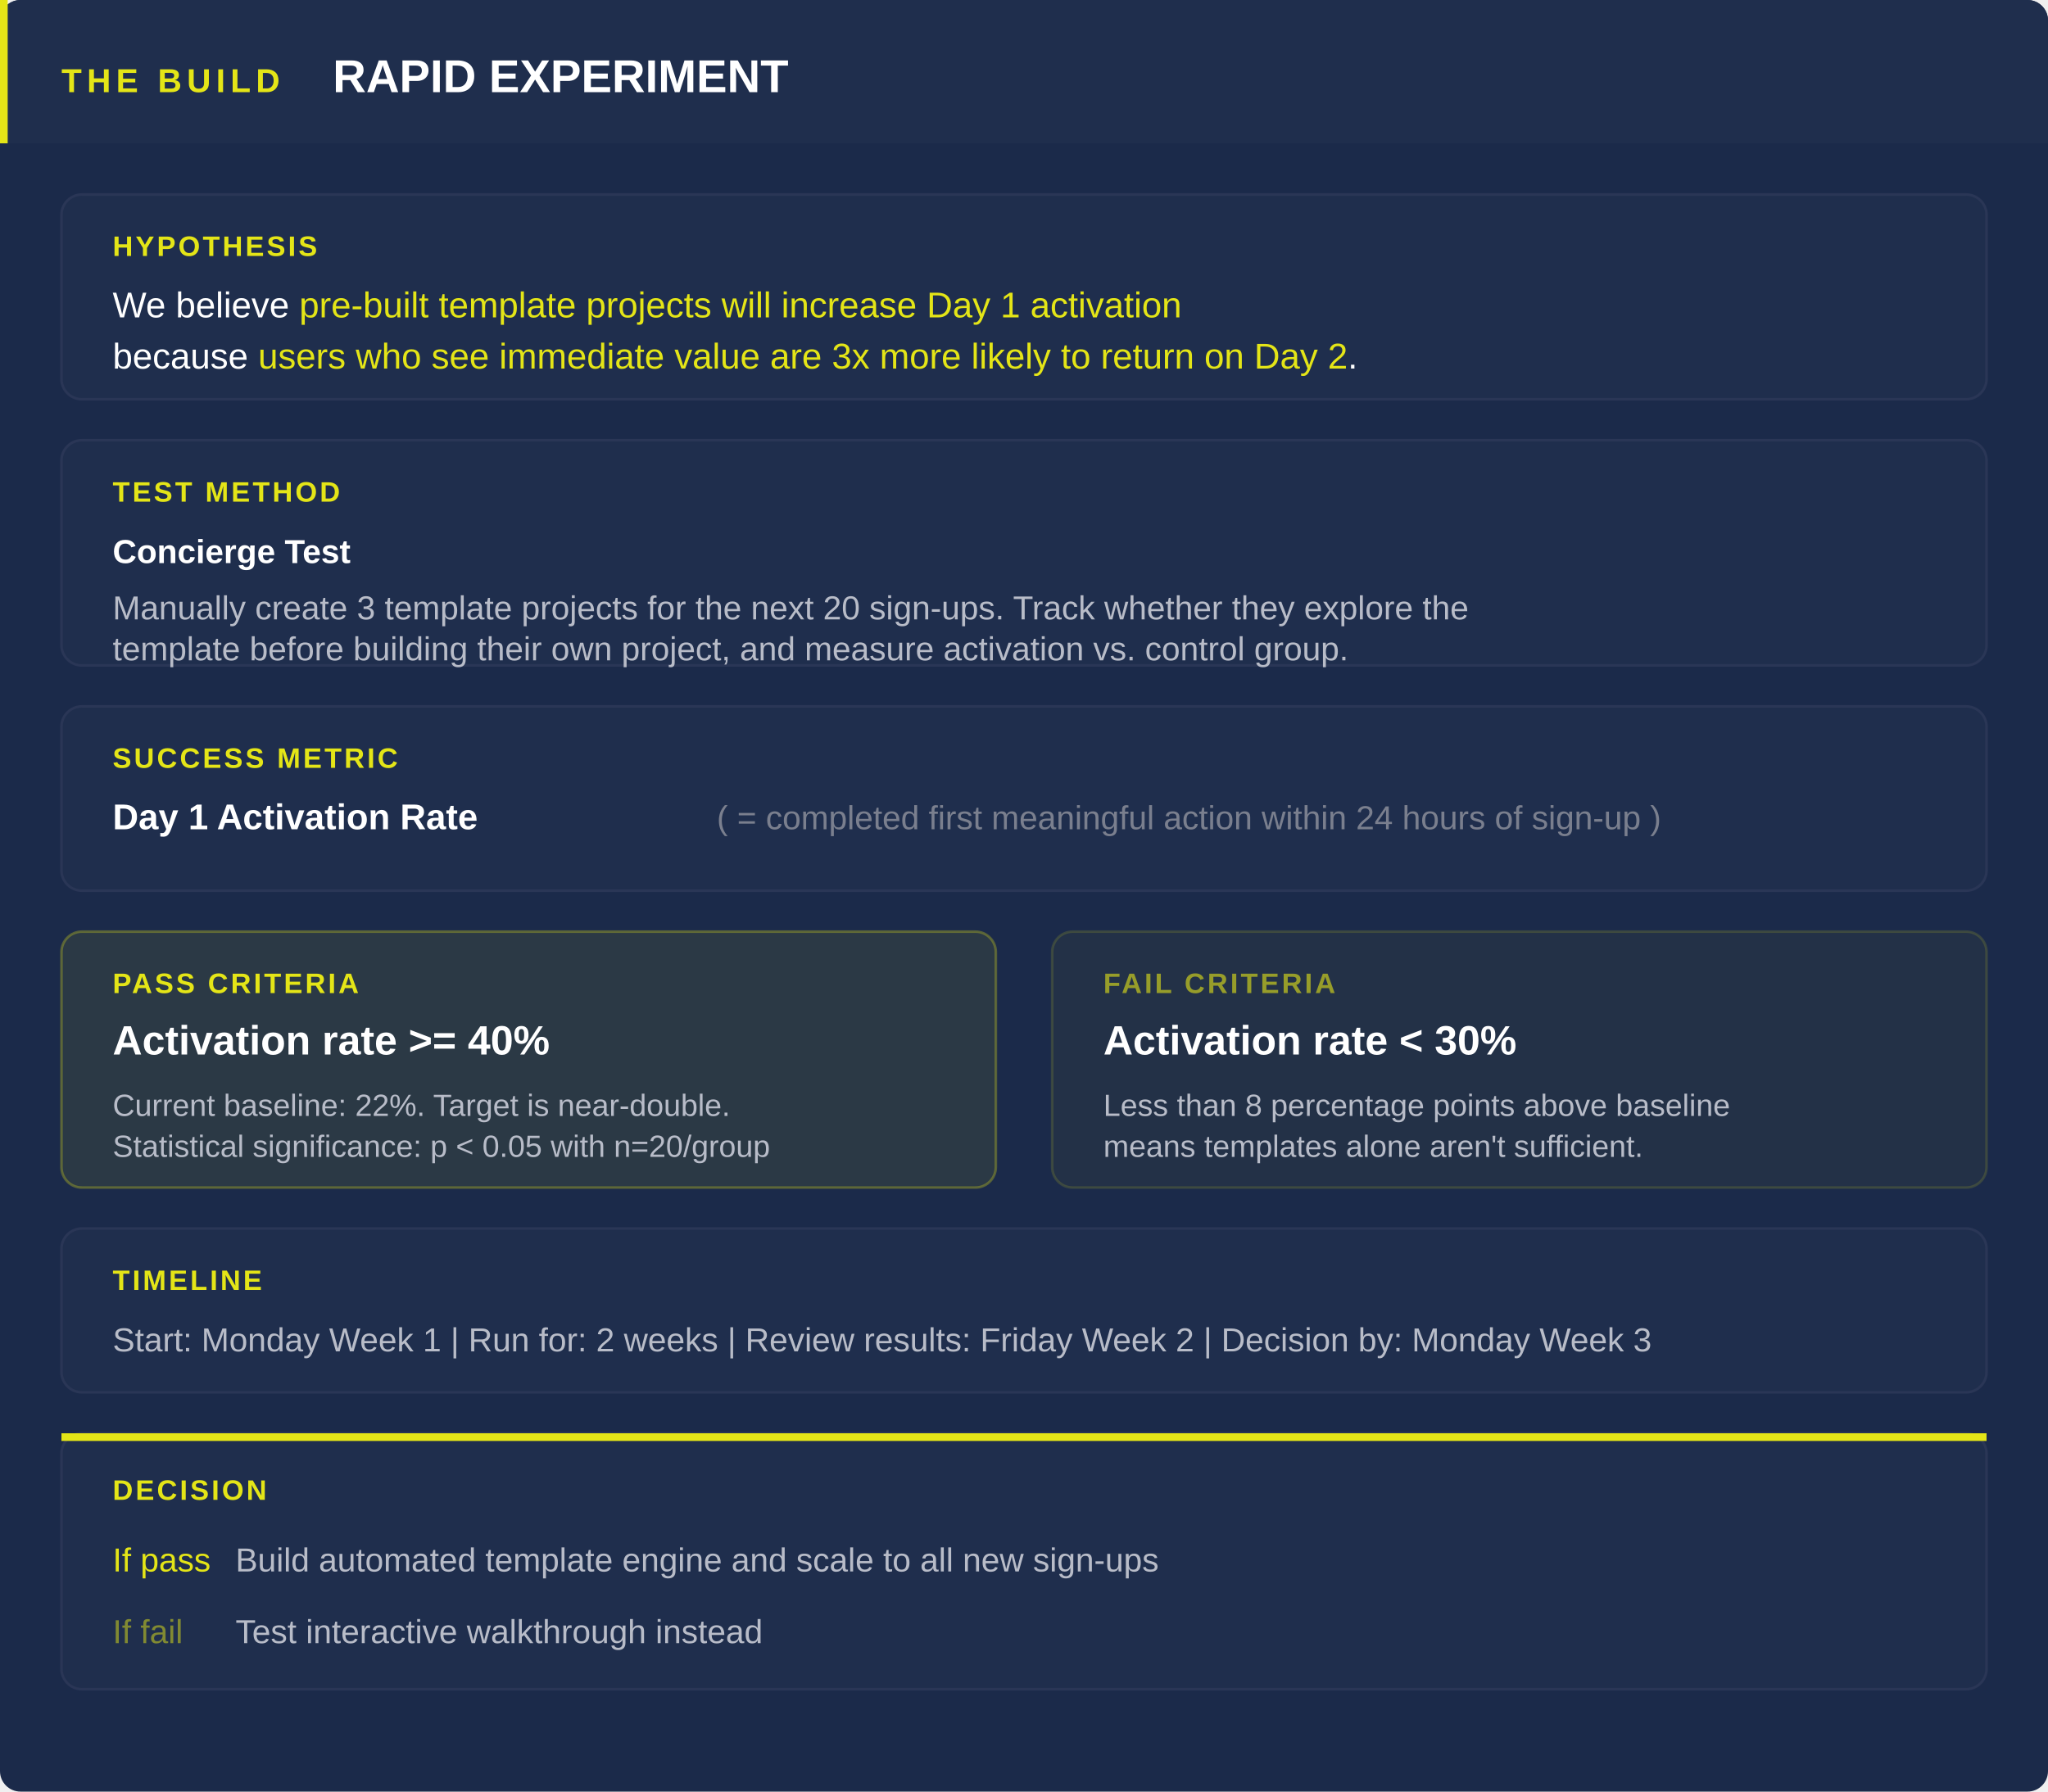
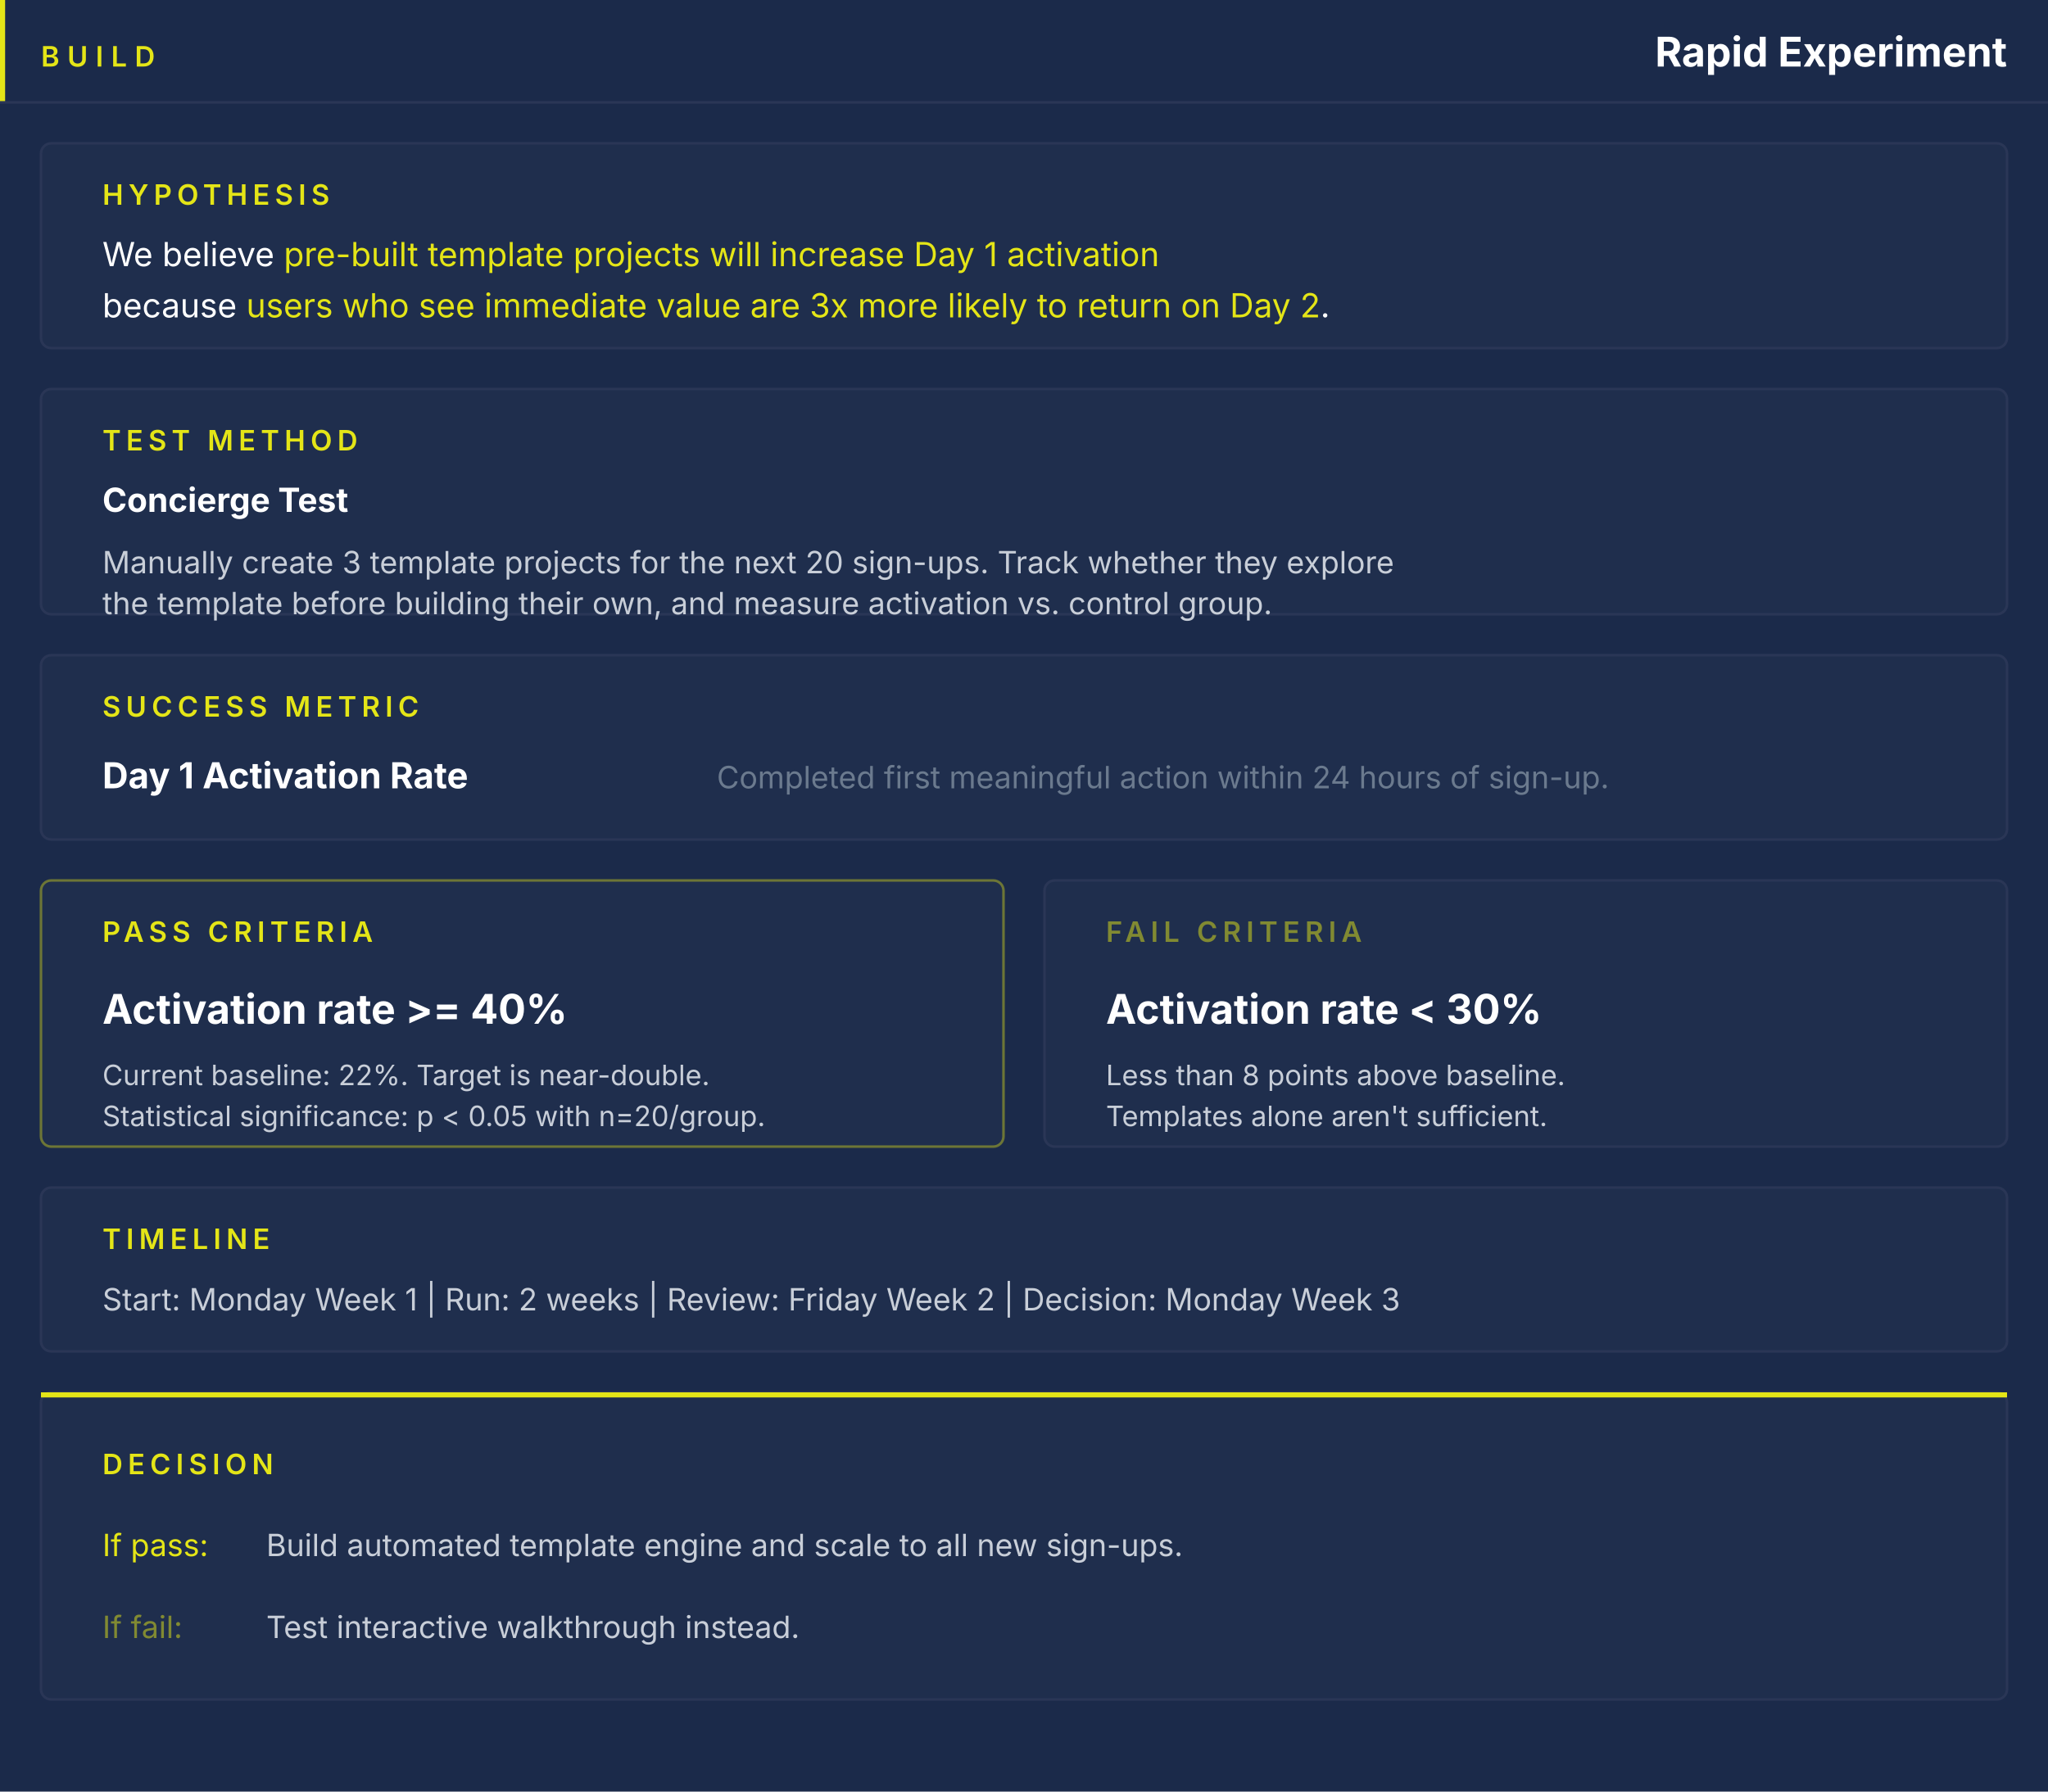
<svg xmlns="http://www.w3.org/2000/svg" width="800" height="700" viewBox="0 0 800 700">
  <defs>
-     <style>text { font-family: Arial, sans-serif; }</style>
+     <style>text { font-family: 'Inter', 'Helvetica Neue', Arial, sans-serif; }</style>
  </defs>
-   <rect width="800" height="700" fill="#1B2A4A" rx="8" />
-   <rect x="0" y="0" width="800" height="56" fill="#1F2E4D" rx="8" />
-   <rect x="0" y="48" width="800" height="8" fill="#1F2E4D" />
-   <rect x="0" y="0" width="3" height="56" fill="#E4E517" />
-   <text x="24" y="36" fill="#E4E517" font-size="13" font-weight="bold" letter-spacing="2">THE BUILD</text>
-   <text x="130" y="36" fill="#FFFFFF" font-size="18" font-weight="bold">RAPID EXPERIMENT</text>
-   <rect x="24" y="76" width="752" height="80" fill="#1F2E4D" rx="8" stroke="#2A3656" stroke-width="1" />
-   <text x="44" y="100" fill="#E4E517" font-size="11" font-weight="bold" letter-spacing="1">HYPOTHESIS</text>
-   <text x="44" y="124" fill="#FFFFFF" font-size="14">We believe <tspan fill="#E4E517">pre-built template projects will increase Day 1 activation</tspan>
+   <rect width="800" height="700" fill="#1B2A4A" />
+   <rect x="0" y="0" width="2" height="40" fill="#E4E517" />
+   <text x="16" y="26" fill="#E4E517" font-size="11" font-weight="600" letter-spacing="3">BUILD</text>
+   <text x="784" y="26" fill="#FFFFFF" font-size="16" font-weight="700" text-anchor="end">Rapid Experiment</text>
+   <line x1="0" y1="40" x2="800" y2="40" stroke="#2A3656" stroke-width="1" />
+   <rect x="16" y="56" width="768" height="80" fill="#1F2E4D" rx="4" stroke="#2A3656" stroke-width="1" />
+   <text x="40" y="80" fill="#E4E517" font-size="11" font-weight="600" letter-spacing="2">HYPOTHESIS</text>
+   <text x="40" y="104" fill="#FFFFFF" font-size="13">We believe <tspan fill="#E4E517">pre-built template projects will increase Day 1 activation</tspan>
  </text>
-   <text x="44" y="144" fill="#FFFFFF" font-size="14">because <tspan fill="#E4E517">users who see immediate value are 3x more likely to return on Day 2</tspan>.</text>
-   <rect x="24" y="172" width="752" height="88" fill="#1F2E4D" rx="8" stroke="#2A3656" stroke-width="1" />
-   <text x="44" y="196" fill="#E4E517" font-size="11" font-weight="bold" letter-spacing="1">TEST METHOD</text>
-   <text x="44" y="220" fill="#FFFFFF" font-size="13" font-weight="bold">Concierge Test</text>
-   <text x="44" y="242" fill="#B8BCC8" font-size="13">Manually create 3 template projects for the next 20 sign-ups. Track whether they explore the</text>
-   <text x="44" y="258" fill="#B8BCC8" font-size="13">template before building their own project, and measure activation vs. control group.</text>
-   <rect x="24" y="276" width="752" height="72" fill="#1F2E4D" rx="8" stroke="#2A3656" stroke-width="1" />
-   <text x="44" y="300" fill="#E4E517" font-size="11" font-weight="bold" letter-spacing="1">SUCCESS METRIC</text>
-   <text x="44" y="324" fill="#FFFFFF" font-size="14" font-weight="bold">Day 1 Activation Rate</text>
-   <text x="280" y="324" fill="#7A7F8E" font-size="13">( = completed first meaningful action within 24 hours of sign-up )</text>
-   <rect x="24" y="364" width="365" height="100" fill="#E4E517" fill-opacity="0.08" rx="8" stroke="#E4E517" stroke-width="1" stroke-opacity="0.3" />
-   <text x="44" y="388" fill="#E4E517" font-size="11" font-weight="bold" letter-spacing="1">PASS CRITERIA</text>
-   <text x="44" y="412" fill="#FFFFFF" font-size="16" font-weight="bold">Activation rate &gt;= 40%</text>
-   <text x="44" y="436" fill="#B8BCC8" font-size="12">Current baseline: 22%. Target is near-double.</text>
-   <text x="44" y="452" fill="#B8BCC8" font-size="12">Statistical significance: p &lt; 0.05 with n=20/group</text>
-   <rect x="411" y="364" width="365" height="100" fill="#E4E517" fill-opacity="0.04" rx="8" stroke="#E4E517" stroke-width="1" stroke-opacity="0.15" />
-   <text x="431" y="388" fill="#E4E517" font-size="11" font-weight="bold" letter-spacing="1" opacity="0.6">FAIL CRITERIA</text>
-   <text x="431" y="412" fill="#FFFFFF" font-size="16" font-weight="bold">Activation rate &lt; 30%</text>
-   <text x="431" y="436" fill="#B8BCC8" font-size="12">Less than 8 percentage points above baseline</text>
-   <text x="431" y="452" fill="#B8BCC8" font-size="12">means templates alone aren't sufficient.</text>
-   <rect x="24" y="480" width="752" height="64" fill="#1F2E4D" rx="8" stroke="#2A3656" stroke-width="1" />
-   <text x="44" y="504" fill="#E4E517" font-size="11" font-weight="bold" letter-spacing="1">TIMELINE</text>
-   <text x="44" y="528" fill="#B8BCC8" font-size="13">Start: Monday Week 1  |  Run for: 2 weeks  |  Review results: Friday Week 2  |  Decision by: Monday Week 3</text>
-   <rect x="24" y="560" width="752" height="100" fill="#1F2E4D" rx="8" stroke="#2A3656" stroke-width="1" />
-   <rect x="24" y="560" width="752" height="3" fill="#E4E517" />
-   <text x="44" y="586" fill="#E4E517" font-size="11" font-weight="bold" letter-spacing="1">DECISION</text>
-   <text x="44" y="614" fill="#E4E517" font-size="13">If pass</text>
-   <text x="92" y="614" fill="#B8BCC8" font-size="13">  Build automated template engine and scale to all new sign-ups</text>
-   <text x="44" y="642" fill="#E4E517" font-size="13" opacity="0.5">If fail</text>
-   <text x="92" y="642" fill="#B8BCC8" font-size="13">  Test interactive walkthrough instead</text>
+   <text x="40" y="124" fill="#FFFFFF" font-size="13">because <tspan fill="#E4E517">users who see immediate value are 3x more likely to return on Day 2</tspan>.</text>
+   <rect x="16" y="152" width="768" height="88" fill="#1F2E4D" rx="4" stroke="#2A3656" stroke-width="1" />
+   <text x="40" y="176" fill="#E4E517" font-size="11" font-weight="600" letter-spacing="2">TEST METHOD</text>
+   <text x="40" y="200" fill="#FFFFFF" font-size="13" font-weight="700">Concierge Test</text>
+   <text x="40" y="224" fill="#C8CED8" font-size="12">Manually create 3 template projects for the next 20 sign-ups. Track whether they explore</text>
+   <text x="40" y="240" fill="#C8CED8" font-size="12">the template before building their own, and measure activation vs. control group.</text>
+   <rect x="16" y="256" width="768" height="72" fill="#1F2E4D" rx="4" stroke="#2A3656" stroke-width="1" />
+   <text x="40" y="280" fill="#E4E517" font-size="11" font-weight="600" letter-spacing="2">SUCCESS METRIC</text>
+   <text x="40" y="308" fill="#FFFFFF" font-size="14" font-weight="700">Day 1 Activation Rate</text>
+   <text x="280" y="308" fill="#6B7A8E" font-size="12">Completed first meaningful action within 24 hours of sign-up.</text>
+   <rect x="16" y="344" width="376" height="104" fill="#1F2E4D" rx="4" stroke="#E4E517" stroke-width="1" stroke-opacity="0.4" />
+   <text x="40" y="368" fill="#E4E517" font-size="11" font-weight="600" letter-spacing="2">PASS CRITERIA</text>
+   <text x="40" y="400" fill="#FFFFFF" font-size="16" font-weight="700">Activation rate &gt;= 40%</text>
+   <text x="40" y="424" fill="#C8CED8" font-size="11">Current baseline: 22%. Target is near-double.</text>
+   <text x="40" y="440" fill="#C8CED8" font-size="11">Statistical significance: p &lt; 0.05 with n=20/group.</text>
+   <rect x="408" y="344" width="376" height="104" fill="#1F2E4D" rx="4" stroke="#2A3656" stroke-width="1" />
+   <text x="432" y="368" fill="#E4E517" font-size="11" font-weight="600" letter-spacing="2" opacity="0.5">FAIL CRITERIA</text>
+   <text x="432" y="400" fill="#FFFFFF" font-size="16" font-weight="700">Activation rate &lt; 30%</text>
+   <text x="432" y="424" fill="#C8CED8" font-size="11">Less than 8 points above baseline.</text>
+   <text x="432" y="440" fill="#C8CED8" font-size="11">Templates alone aren't sufficient.</text>
+   <rect x="16" y="464" width="768" height="64" fill="#1F2E4D" rx="4" stroke="#2A3656" stroke-width="1" />
+   <text x="40" y="488" fill="#E4E517" font-size="11" font-weight="600" letter-spacing="2">TIMELINE</text>
+   <text x="40" y="512" fill="#C8CED8" font-size="12">Start: Monday Week 1  |  Run: 2 weeks  |  Review: Friday Week 2  |  Decision: Monday Week 3</text>
+   <rect x="16" y="544" width="768" height="120" fill="#1F2E4D" rx="4" stroke="#2A3656" stroke-width="1" />
+   <rect x="16" y="544" width="768" height="2" fill="#E4E517" />
+   <text x="40" y="576" fill="#E4E517" font-size="11" font-weight="600" letter-spacing="2">DECISION</text>
+   <text x="40" y="608" fill="#E4E517" font-size="12">If pass:</text>
+   <text x="104" y="608" fill="#C8CED8" font-size="12">Build automated template engine and scale to all new sign-ups.</text>
+   <text x="40" y="640" fill="#E4E517" font-size="12" opacity="0.5">If fail:</text>
+   <text x="104" y="640" fill="#C8CED8" font-size="12">Test interactive walkthrough instead.</text>
</svg>
